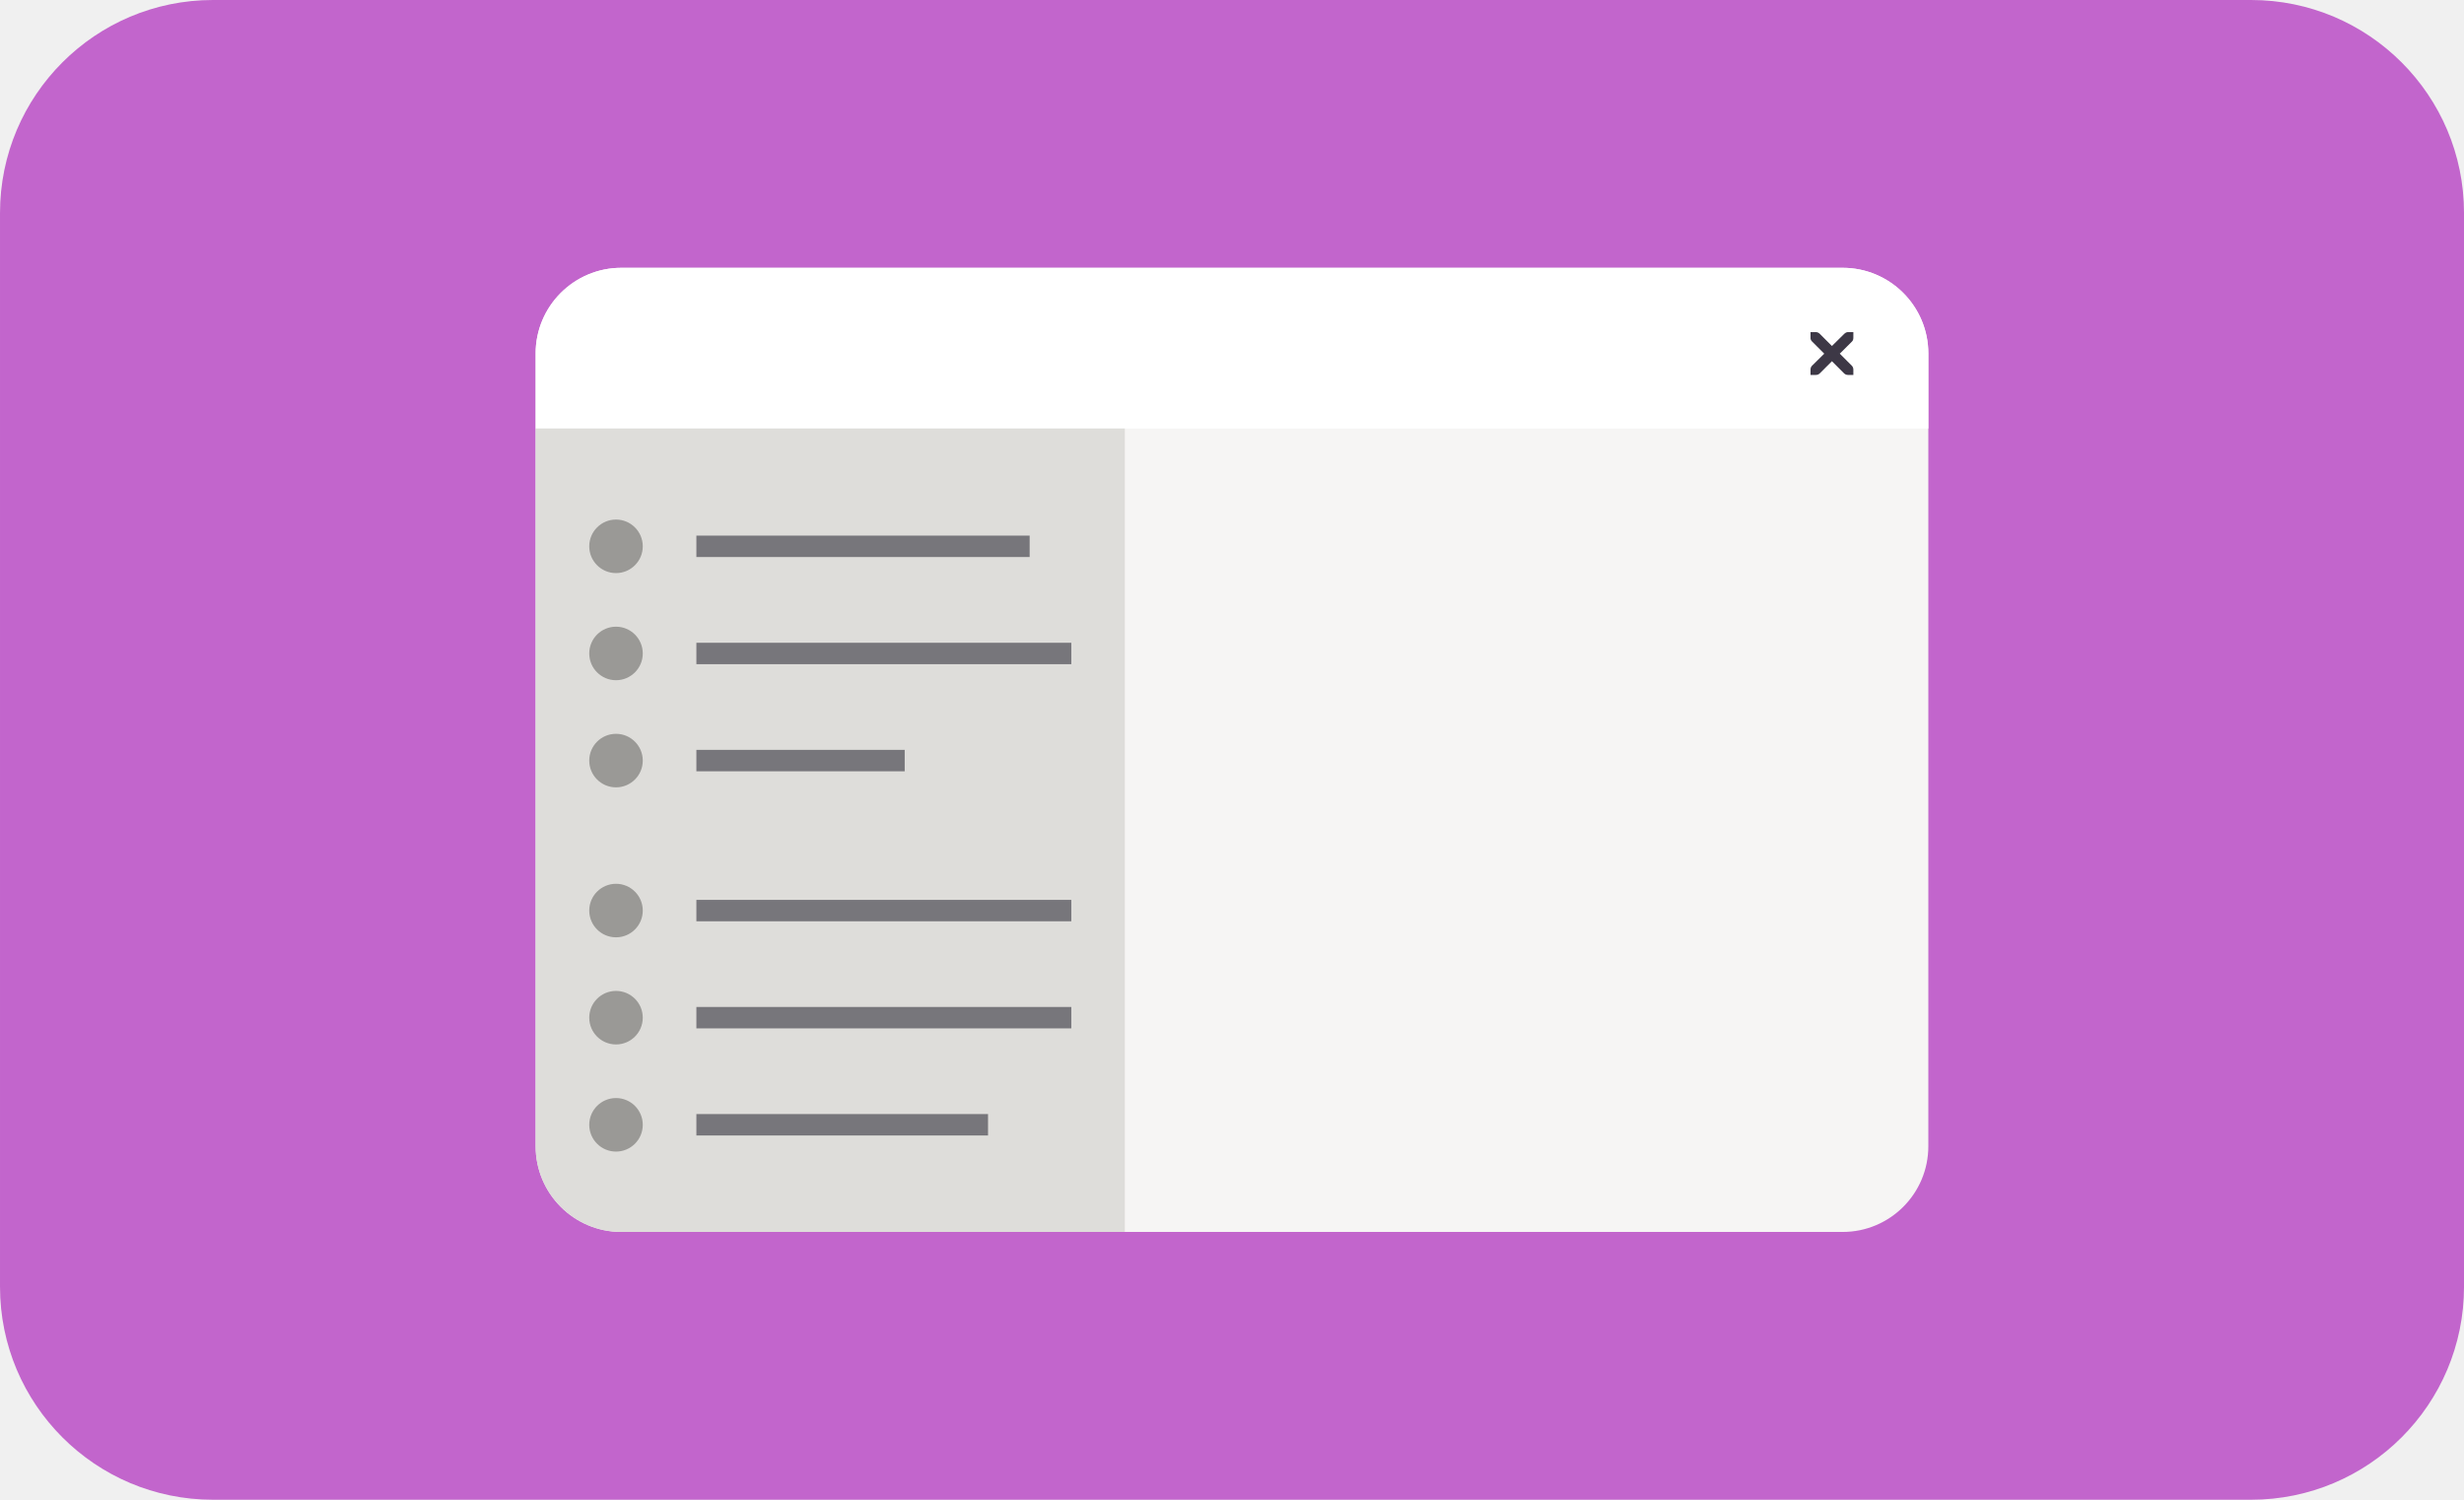
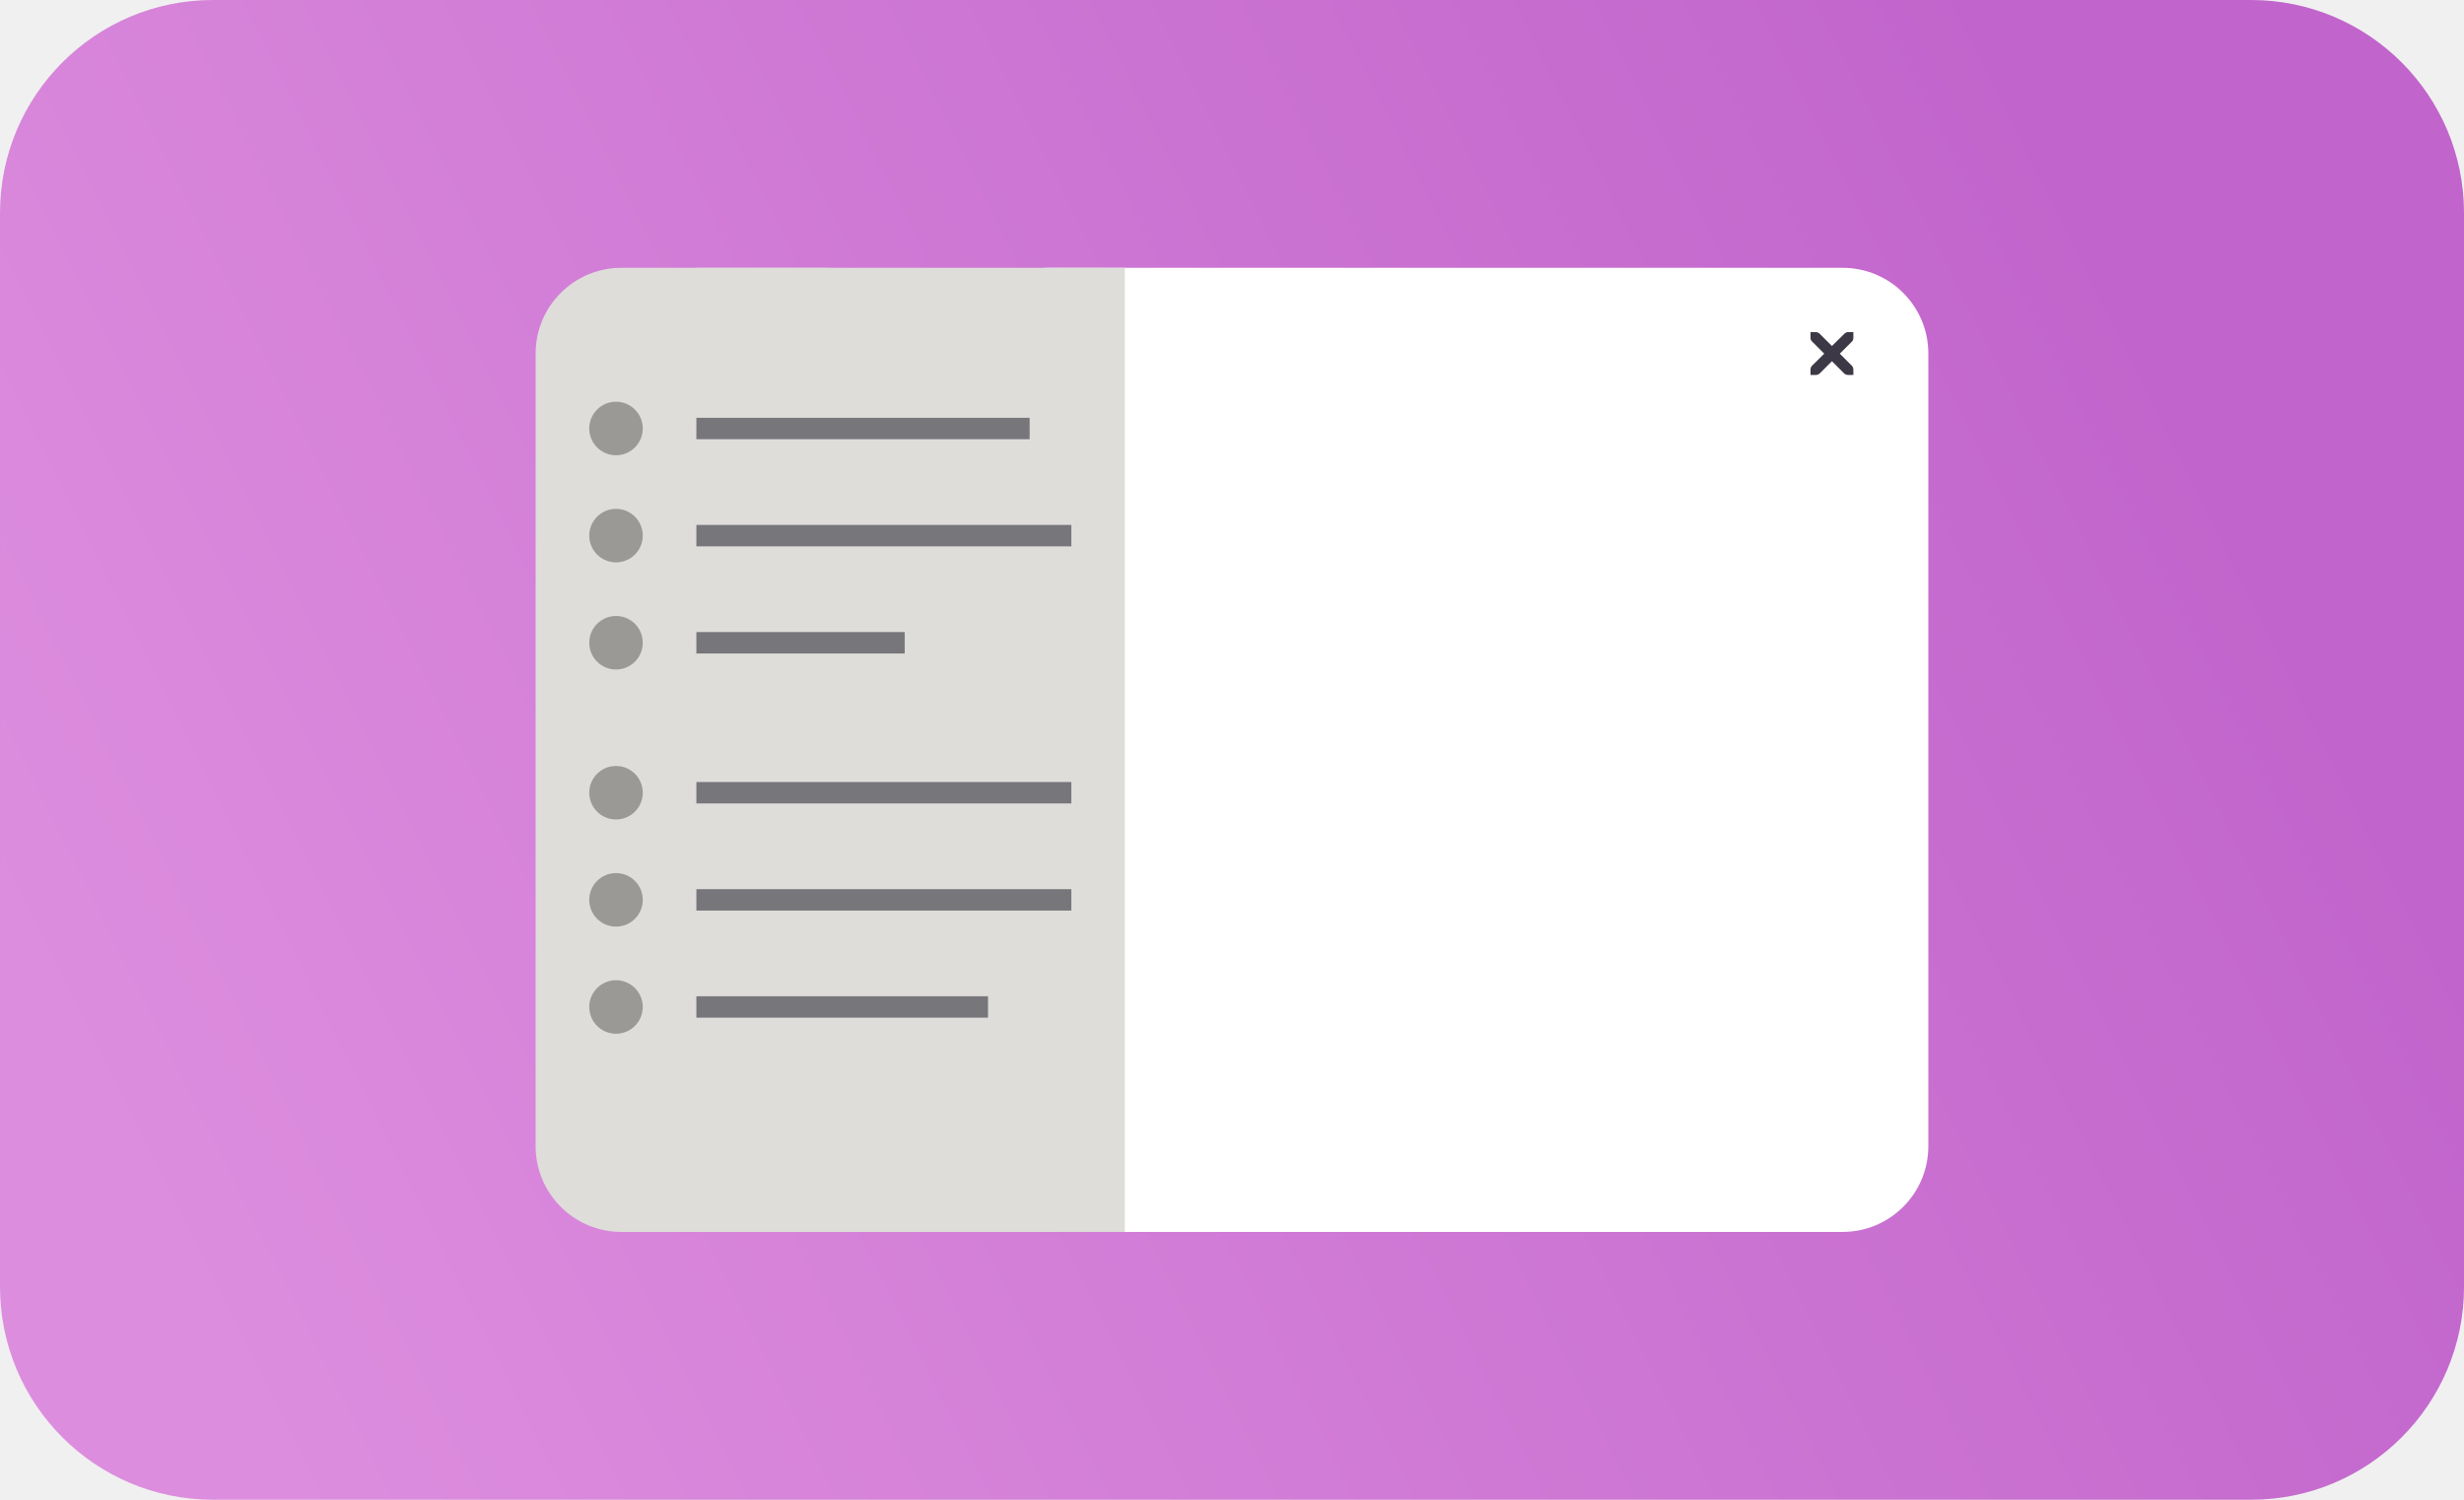
- <svg xmlns="http://www.w3.org/2000/svg" height="140" width="230" version="1.1" id="svg27041">
+ <svg xmlns="http://www.w3.org/2000/svg" xmlns:xlink="http://www.w3.org/1999/xlink" height="140" width="230" version="1.1" id="svg27041">
  <defs id="defs27045">
-     <clipPath clipPathUnits="userSpaceOnUse" id="clipPath1">
-       <rect style="fill:#9141ac;fill-opacity:1;stroke:none;stroke-width:18;stroke-linecap:round;stroke-dashoffset:26.4" width="34.396" height="23.813" x="402.166" y="170.656" ry="2.117" rx="2.117" id="rect1" />
-     </clipPath>
+     <linearGradient id="linearGradient1">
+       <stop style="stop-color:#dc8add;stop-opacity:1" offset="0" id="stop1" />
+       <stop style="stop-color:#c061cb;stop-opacity:1" offset="1" id="stop2" />
+     </linearGradient>
+     <linearGradient xlink:href="#linearGradient1" id="linearGradient2" x1="25" y1="135" x2="205" y2="45" gradientUnits="userSpaceOnUse" />
  </defs>
-   <rect style="font-variation-settings:normal;opacity:1;vector-effect:none;fill:#c061cb;fill-opacity:0.971;stroke:none;stroke-width:18;stroke-linecap:round;stroke-linejoin:miter;stroke-miterlimit:4;stroke-dasharray:none;stroke-dashoffset:26.4;stroke-opacity:1;-inkscape-stroke:none;stop-color:#000000;stop-opacity:1" width="230" height="140" x="0.001" ry="19.883" rx="19.883" id="rect27013" y="0" />
-   <g transform="matrix(3.77953,0,0,3.77953,-1470,-620)" id="g28" clip-path="url(#clipPath1)">
-     <g transform="translate(230.187)" id="g12">
-       <rect style="fill:#f6f5f4;fill-opacity:1;stroke:none;stroke-width:4.763;stroke-linecap:round;stroke-dashoffset:26.4" width="34.396" height="23.813" x="171.979" y="170.656" ry="2.117" rx="2.117" id="rect4" />
-       <path style="fill:#ffffff;fill-opacity:1;stroke:none;stroke-width:4.762;stroke-linecap:round;stroke-dashoffset:26.4" d="m 171.98,174.625 h 35.718 v -7.938 h -30.809 a 4.909,0.811 0 0 0 -4.909,0.811 z" id="path1" />
-       <path d="m 203.465,172.244 h 0.136 a 0.14,0.14 0 0 1 0.091,0.041 l 0.302,0.302 0.306,-0.302 c 0.035,-0.03 0.06,-0.04 0.091,-0.041 h 0.132 v 0.132 c 0,0.038 -0.005,0.073 -0.033,0.1 l -0.302,0.301 0.298,0.298 c 0.025,0.025 0.037,0.06 0.037,0.095 v 0.132 h -0.132 a 0.135,0.135 0 0 1 -0.095,-0.037 l -0.302,-0.302 -0.302,0.302 a 0.134,0.134 0 0 1 -0.095,0.037 h -0.132 v -0.132 c 0,-0.035 0.012,-0.07 0.037,-0.095 l 0.302,-0.298 -0.302,-0.302 a 0.12,0.12 0 0 1 -0.037,-0.099 z" style="line-height:normal;-inkscape-font-specification:'Andale Mono';text-indent:0;text-align:start;text-decoration-line:none;text-transform:none;fill:#3d3846;fill-opacity:1;stroke:none;stroke-width:0.265;marker:none" color="#bebebe" font-weight="400" font-family="'Andale Mono'" overflow="visible" fill="#2e3436" id="path6" />
-       <path style="fill:#deddda;fill-opacity:1;stroke:none;stroke-width:4.763;stroke-linecap:round;stroke-dashoffset:26.4" d="m 171.98,174.625 h 14.551 v 19.844 H 173.98 a 2,2.027 0 0 1 -2,-2.027 z" id="path10" />
-     </g>
-     <path fill="#99c1f1" style="fill:#77767b;fill-opacity:1;stroke-width:0.265" d="m 406.136,177.271 h 8.231 v 0.529 h -8.231 z m 0,2.646 h 9.26 v 0.529 h -9.26 z m 0,2.646 h 5.145 v 0.529 h -5.145 z m 0,3.704 h 9.26 v 0.529 h -9.26 z m 0,2.646 h 9.26 v 0.529 h -9.26 z m 0,2.645 h 7.203 v 0.529 h -7.203 z" id="path14" />
-     <circle style="fill:#9a9996;fill-opacity:1;stroke:none;stroke-width:0.265;stroke-linecap:round;stroke-dashoffset:26.4;stroke-opacity:1" cx="404.151" cy="177.535" r="0.661" id="circle16" />
-     <circle style="fill:#9a9996;fill-opacity:1;stroke:none;stroke-width:0.265;stroke-linecap:round;stroke-dashoffset:26.4;stroke-opacity:1" cx="404.151" cy="180.181" r="0.661" id="circle18" />
-     <circle style="fill:#9a9996;fill-opacity:1;stroke:none;stroke-width:0.265;stroke-linecap:round;stroke-dashoffset:26.4;stroke-opacity:1" cx="404.151" cy="182.827" r="0.661" id="circle20" />
-     <circle style="fill:#9a9996;fill-opacity:1;stroke:none;stroke-width:0.265;stroke-linecap:round;stroke-dashoffset:26.4;stroke-opacity:1" cx="404.151" cy="186.531" r="0.661" id="circle22" />
-     <circle style="fill:#9a9996;fill-opacity:1;stroke:none;stroke-width:0.265;stroke-linecap:round;stroke-dashoffset:26.4;stroke-opacity:1" cx="404.151" cy="189.177" r="0.661" id="circle24" />
-     <circle style="fill:#9a9996;fill-opacity:1;stroke:none;stroke-width:0.265;stroke-linecap:round;stroke-dashoffset:26.4;stroke-opacity:1" cx="404.151" cy="191.823" r="0.661" id="circle26" />
+   <rect style="font-variation-settings:normal;opacity:1;vector-effect:none;fill:url(#linearGradient2);fill-opacity:0.971;stroke:none;stroke-width:18;stroke-linecap:round;stroke-linejoin:miter;stroke-miterlimit:4;stroke-dasharray:none;stroke-dashoffset:26.4;stroke-opacity:1;-inkscape-stroke:none;stop-color:#000000;stop-opacity:1" width="230" height="140" x="0.001" ry="19.883" rx="19.883" id="rect27013" y="0" />
+   <g transform="matrix(3.77953,0,0,3.77953,-600.0013,-620)" id="g12">
+     <rect style="fill:#ffffff;fill-opacity:1;stroke:none;stroke-width:4.763;stroke-linecap:round;stroke-dashoffset:26.4" width="23.812" height="23.812" x="182.563" y="170.656" ry="2.117" rx="2.117" id="rect4" />
+     <path d="m 203.465,172.244 h 0.136 a 0.14,0.14 0 0 1 0.091,0.041 l 0.302,0.302 0.306,-0.302 c 0.035,-0.03 0.06,-0.04 0.091,-0.041 h 0.132 v 0.132 c 0,0.038 -0.005,0.073 -0.033,0.1 l -0.302,0.301 0.298,0.298 c 0.025,0.025 0.037,0.06 0.037,0.095 v 0.132 h -0.132 a 0.135,0.135 0 0 1 -0.095,-0.037 l -0.302,-0.302 -0.302,0.302 a 0.134,0.134 0 0 1 -0.095,0.037 h -0.132 v -0.132 c 0,-0.035 0.012,-0.07 0.037,-0.095 l 0.302,-0.298 -0.302,-0.302 a 0.12,0.12 0 0 1 -0.037,-0.099 z" style="line-height:normal;-inkscape-font-specification:'Andale Mono';text-indent:0;text-align:start;text-decoration-line:none;text-transform:none;fill:#3d3846;fill-opacity:1;stroke:none;stroke-width:0.265;marker:none" color="#bebebe" font-weight="400" font-family="'Andale Mono'" overflow="visible" fill="#2e3436" id="path6" />
+     <rect style="fill:#deddda;fill-opacity:1;stroke:none;stroke-width:4.763;stroke-linecap:round;stroke-dashoffset:26.4" width="9.26" height="23.812" x="171.979" y="170.656" ry="2.117" rx="2.117" id="rect5" />
+     <rect style="fill:#deddda;fill-opacity:1;stroke:none;stroke-width:4.763;stroke-linecap:round;stroke-dashoffset:26.4" width="10.582" height="23.813" x="175.948" y="170.656" id="rect3" />
+   </g>
+   <g id="g6" transform="translate(0,-11)">
+     <path fill="#99c1f1" style="fill:#77767b;fill-opacity:1;stroke-width:1" d="m 65.003,50.001 h 31.109 v 1.999 H 65.003 Z m 0,10.001 H 100.002 V 62.001 H 65.003 Z m 0,10.001 h 19.446 v 1.999 H 65.003 Z m 0,13.999 h 34.998 v 1.999 H 65.003 Z m 0,10.001 h 34.998 v 1.999 H 65.003 Z m 0,9.997 h 27.224 v 1.999 H 65.003 Z" id="path14" />
+     <circle style="fill:#9a9996;fill-opacity:1;stroke:none;stroke-width:1;stroke-linecap:round;stroke-dashoffset:26.4;stroke-opacity:1" cx="57.501" cy="50.999" r="2.498" id="circle16" />
+     <circle style="fill:#9a9996;fill-opacity:1;stroke:none;stroke-width:1;stroke-linecap:round;stroke-dashoffset:26.4;stroke-opacity:1" cx="57.501" cy="60.999" r="2.498" id="circle18" />
+     <circle style="fill:#9a9996;fill-opacity:1;stroke:none;stroke-width:1;stroke-linecap:round;stroke-dashoffset:26.4;stroke-opacity:1" cx="57.501" cy="71" r="2.498" id="circle20" />
+     <circle style="fill:#9a9996;fill-opacity:1;stroke:none;stroke-width:1;stroke-linecap:round;stroke-dashoffset:26.4;stroke-opacity:1" cx="57.501" cy="85" r="2.498" id="circle22" />
+     <circle style="fill:#9a9996;fill-opacity:1;stroke:none;stroke-width:1;stroke-linecap:round;stroke-dashoffset:26.4;stroke-opacity:1" cx="57.501" cy="95" r="2.498" id="circle24" />
+     <circle style="fill:#9a9996;fill-opacity:1;stroke:none;stroke-width:1;stroke-linecap:round;stroke-dashoffset:26.4;stroke-opacity:1" cx="57.501" cy="105.001" r="2.498" id="circle26" />
  </g>
</svg>
